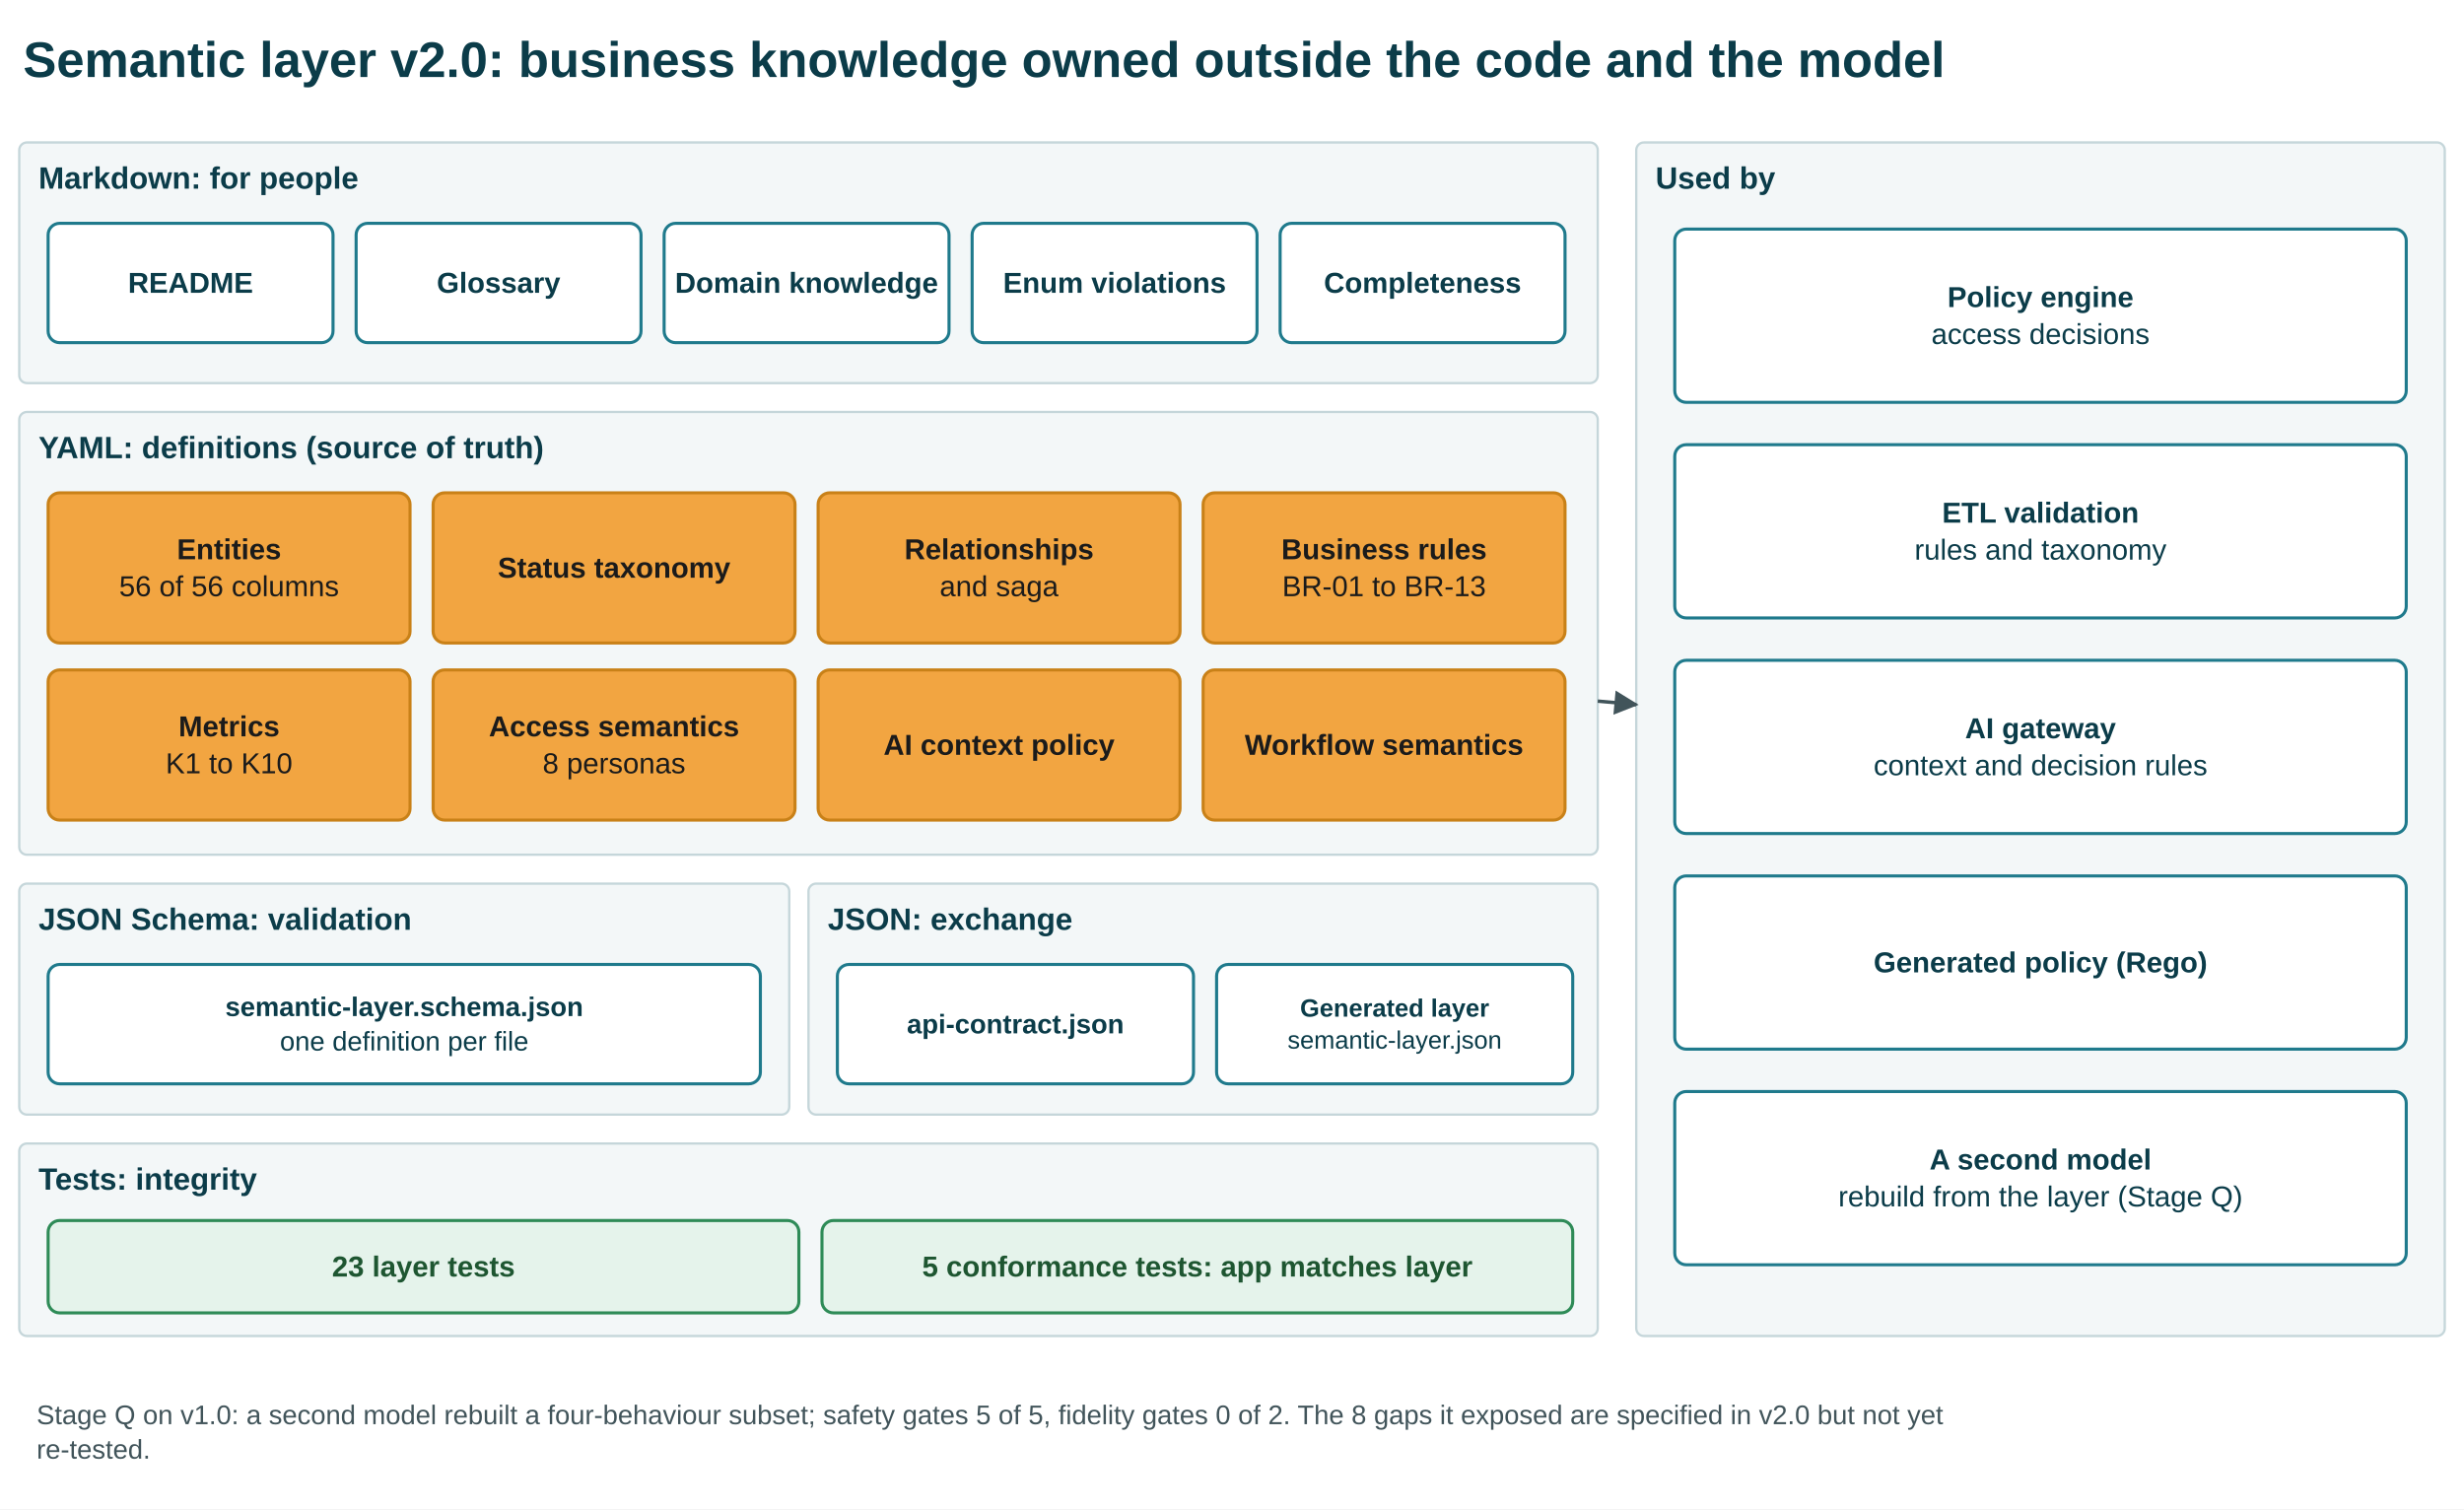
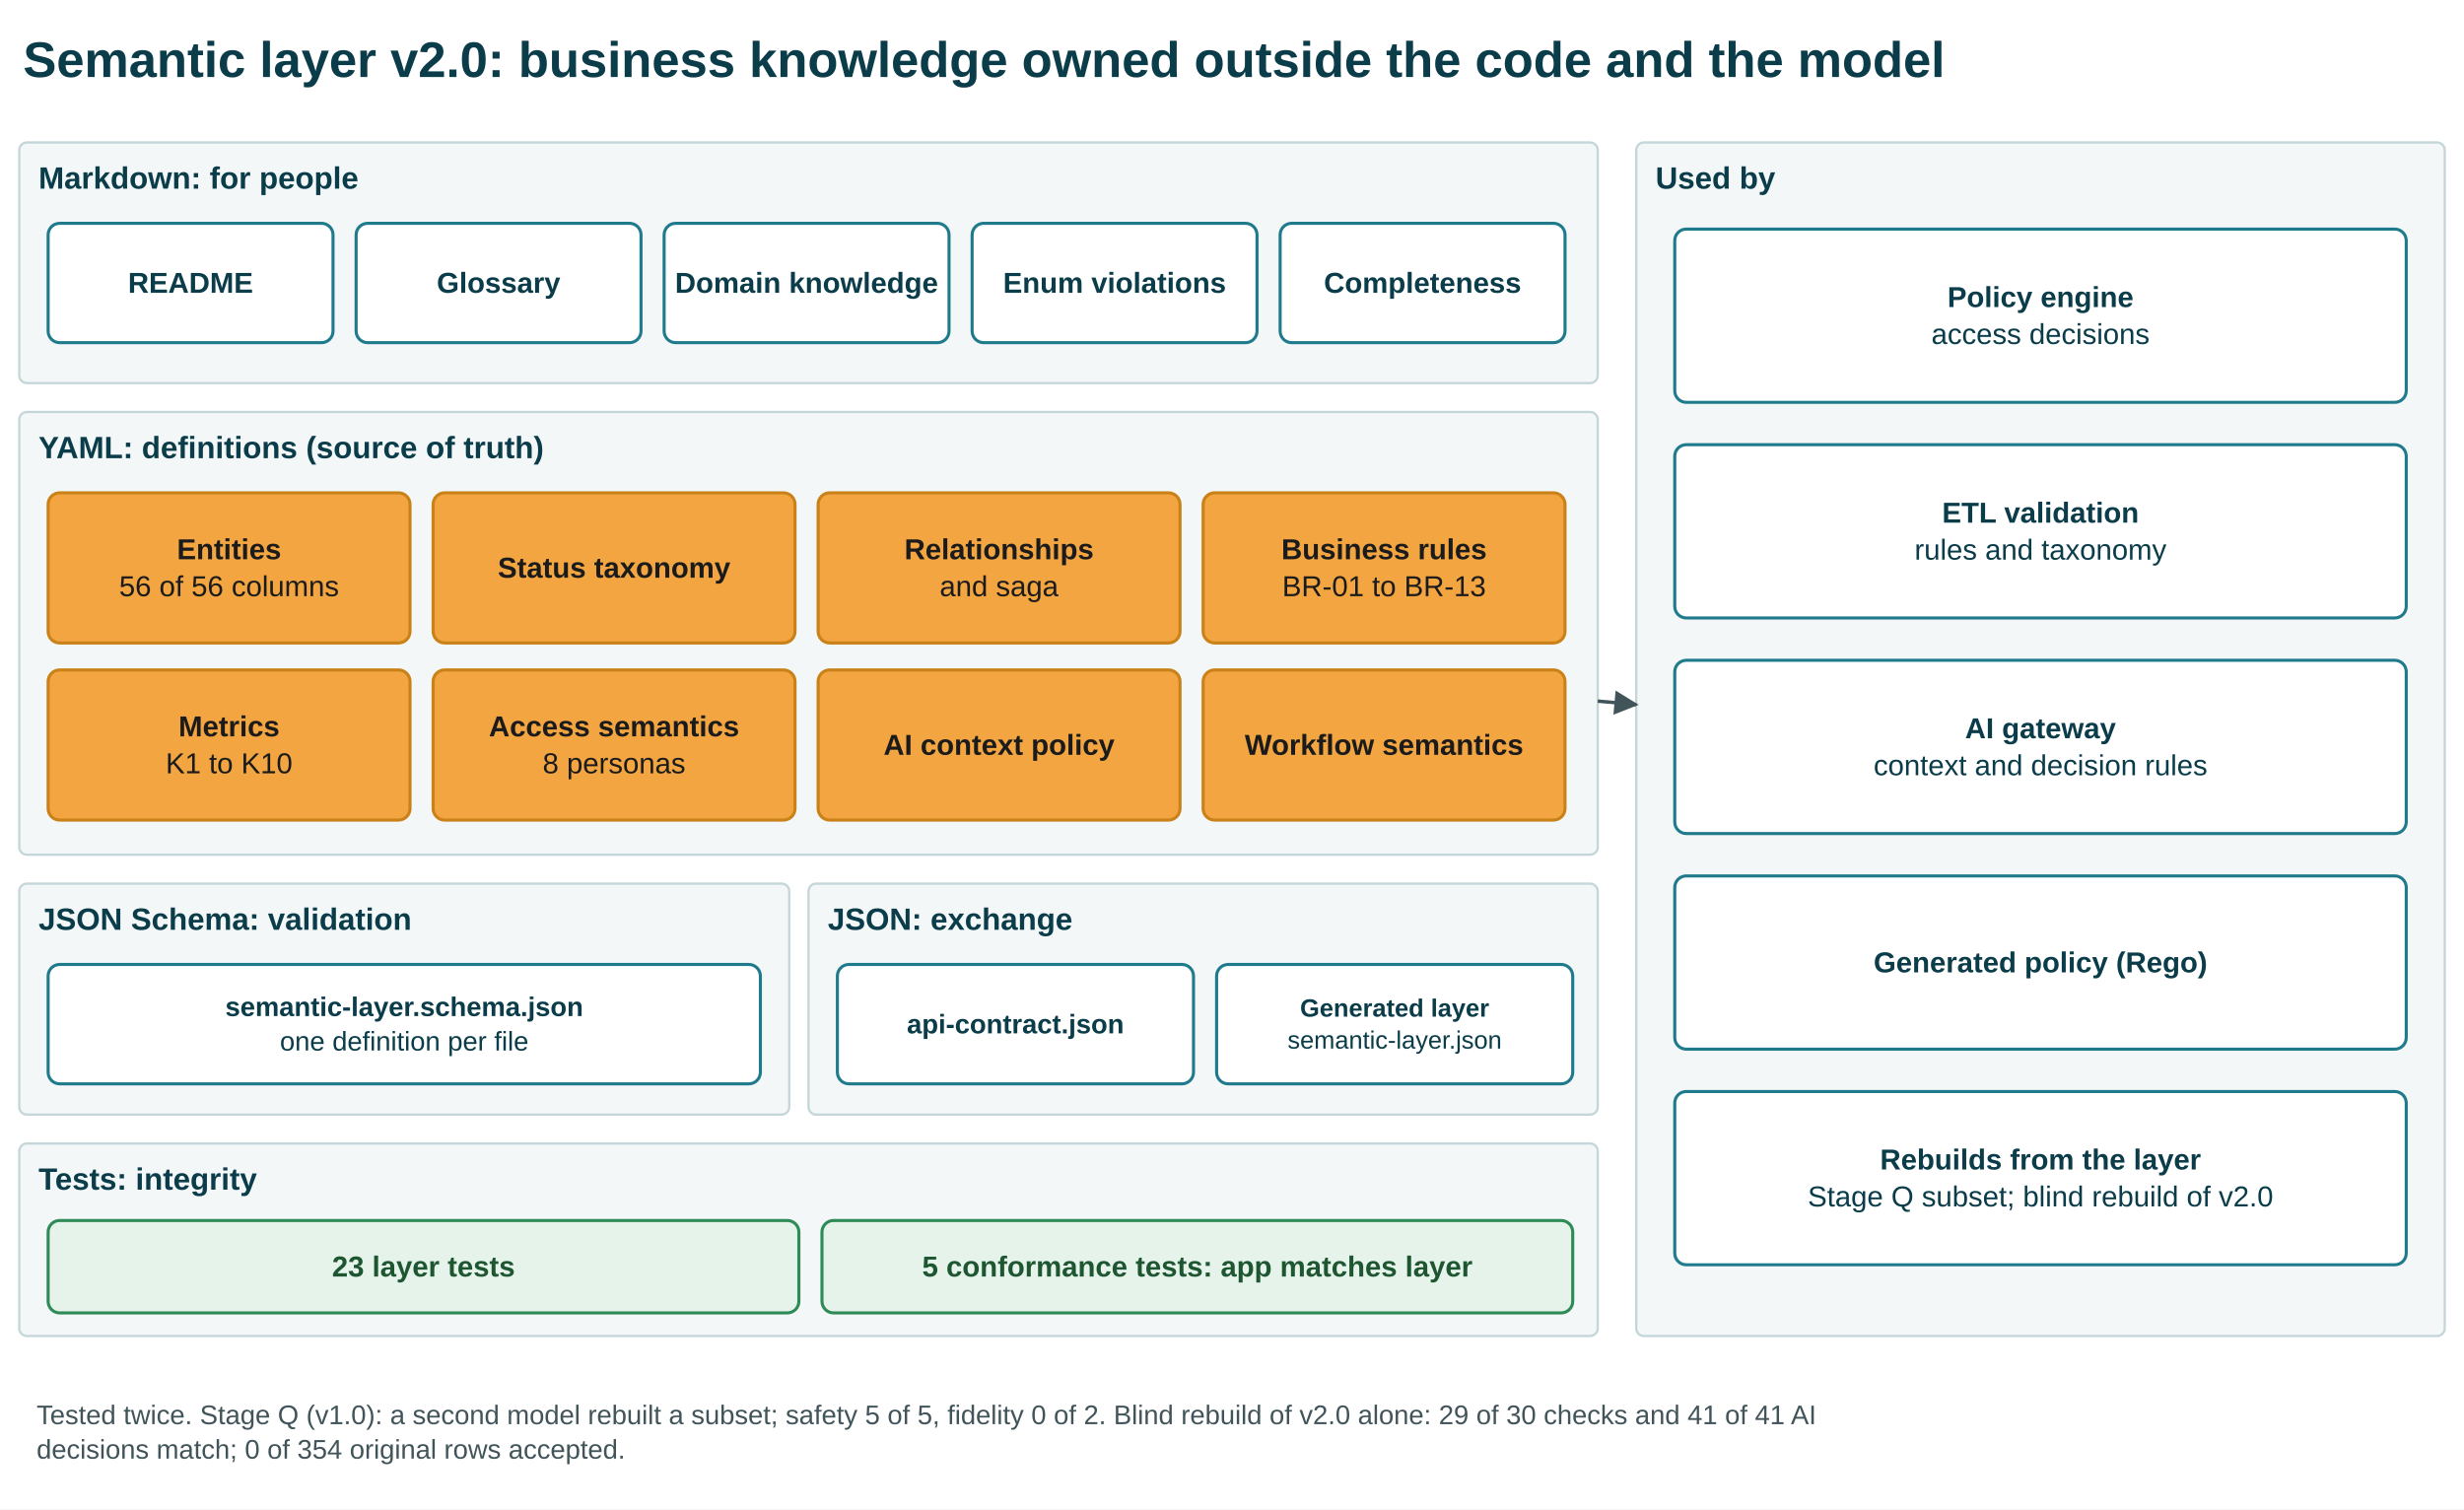
<svg xmlns="http://www.w3.org/2000/svg" width="1280" height="784" viewBox="0 0 1280 784" font-family="Arial, Helvetica, sans-serif">
  <defs>
    <marker id="ah" viewBox="0 0 10 10" refX="9" refY="5" markerWidth="7" markerHeight="7" orient="auto-start-reverse">
      <path d="M0,0 L10,5 L0,10 z" fill="#41545A" />
    </marker>
  </defs>
  <rect width="1280" height="784" fill="#FFFFFF" />
  <text x="12" y="40" font-size="26" font-weight="bold" fill="#0B3C49">Semantic layer v2.0: business knowledge owned outside the code and the model</text>
  <rect x="10" y="74" width="820" height="125" rx="4" fill="#F3F7F8" stroke="#C5D6DA" stroke-width="1.2" />
  <text x="20" y="98" font-size="16" font-weight="bold" fill="#0B3C49">Markdown: for people</text>
  <rect x="25" y="116" width="148" height="62" rx="6" fill="#FFFFFF" stroke="#1F7A8C" stroke-width="1.6" />
  <text x="99.0" y="152.1" font-size="15" text-anchor="middle" fill="#0B3C49" font-weight="bold">README</text>
  <rect x="185" y="116" width="148" height="62" rx="6" fill="#FFFFFF" stroke="#1F7A8C" stroke-width="1.6" />
  <text x="259.0" y="152.1" font-size="15" text-anchor="middle" fill="#0B3C49" font-weight="bold">Glossary</text>
  <rect x="345" y="116" width="148" height="62" rx="6" fill="#FFFFFF" stroke="#1F7A8C" stroke-width="1.6" />
  <text x="419.0" y="152.1" font-size="15" text-anchor="middle" fill="#0B3C49" font-weight="bold">Domain knowledge</text>
  <rect x="505" y="116" width="148" height="62" rx="6" fill="#FFFFFF" stroke="#1F7A8C" stroke-width="1.6" />
  <text x="579.0" y="152.1" font-size="15" text-anchor="middle" fill="#0B3C49" font-weight="bold">Enum violations</text>
  <rect x="665" y="116" width="148" height="62" rx="6" fill="#FFFFFF" stroke="#1F7A8C" stroke-width="1.6" />
  <text x="739.0" y="152.1" font-size="15" text-anchor="middle" fill="#0B3C49" font-weight="bold">Completeness</text>
  <rect x="10" y="214" width="820" height="230" rx="4" fill="#F3F7F8" stroke="#C5D6DA" stroke-width="1.2" />
  <text x="20" y="238" font-size="16" font-weight="bold" fill="#0B3C49">YAML: definitions (source of truth)</text>
  <rect x="25" y="256" width="188" height="78" rx="6" fill="#F2A541" stroke="#C98118" stroke-width="1.6" />
  <text x="119.0" y="290.5" font-size="15" text-anchor="middle" fill="#1B1B1B" font-weight="bold">Entities</text>
  <text x="119.0" y="309.7" font-size="15" text-anchor="middle" fill="#1B1B1B">56 of 56 columns</text>
  <rect x="225" y="256" width="188" height="78" rx="6" fill="#F2A541" stroke="#C98118" stroke-width="1.6" />
  <text x="319.0" y="300.1" font-size="15" text-anchor="middle" fill="#1B1B1B" font-weight="bold">Status taxonomy</text>
  <rect x="425" y="256" width="188" height="78" rx="6" fill="#F2A541" stroke="#C98118" stroke-width="1.6" />
  <text x="519.0" y="290.5" font-size="15" text-anchor="middle" fill="#1B1B1B" font-weight="bold">Relationships</text>
  <text x="519.0" y="309.7" font-size="15" text-anchor="middle" fill="#1B1B1B">and saga</text>
  <rect x="625" y="256" width="188" height="78" rx="6" fill="#F2A541" stroke="#C98118" stroke-width="1.6" />
  <text x="719.0" y="290.5" font-size="15" text-anchor="middle" fill="#1B1B1B" font-weight="bold">Business rules</text>
  <text x="719.0" y="309.7" font-size="15" text-anchor="middle" fill="#1B1B1B">BR-01 to BR-13</text>
  <rect x="25" y="348" width="188" height="78" rx="6" fill="#F2A541" stroke="#C98118" stroke-width="1.6" />
  <text x="119.0" y="382.5" font-size="15" text-anchor="middle" fill="#1B1B1B" font-weight="bold">Metrics</text>
  <text x="119.0" y="401.7" font-size="15" text-anchor="middle" fill="#1B1B1B">K1 to K10</text>
  <rect x="225" y="348" width="188" height="78" rx="6" fill="#F2A541" stroke="#C98118" stroke-width="1.6" />
  <text x="319.0" y="382.5" font-size="15" text-anchor="middle" fill="#1B1B1B" font-weight="bold">Access semantics</text>
  <text x="319.0" y="401.7" font-size="15" text-anchor="middle" fill="#1B1B1B">8 personas</text>
  <rect x="425" y="348" width="188" height="78" rx="6" fill="#F2A541" stroke="#C98118" stroke-width="1.6" />
  <text x="519.0" y="392.1" font-size="15" text-anchor="middle" fill="#1B1B1B" font-weight="bold">AI context policy</text>
  <rect x="625" y="348" width="188" height="78" rx="6" fill="#F2A541" stroke="#C98118" stroke-width="1.6" />
  <text x="719.0" y="392.1" font-size="15" text-anchor="middle" fill="#1B1B1B" font-weight="bold">Workflow semantics</text>
  <rect x="10" y="459" width="400" height="120" rx="4" fill="#F3F7F8" stroke="#C5D6DA" stroke-width="1.2" />
  <text x="20" y="483" font-size="16" font-weight="bold" fill="#0B3C49">JSON Schema: validation</text>
  <rect x="25" y="501" width="370" height="62" rx="6" fill="#FFFFFF" stroke="#1F7A8C" stroke-width="1.6" />
  <text x="210.0" y="527.8" font-size="14" text-anchor="middle" fill="#0B3C49" font-weight="bold">semantic-layer.schema.json</text>
  <text x="210.0" y="545.7" font-size="14" text-anchor="middle" fill="#0B3C49">one definition per file</text>
  <rect x="420" y="459" width="410" height="120" rx="4" fill="#F3F7F8" stroke="#C5D6DA" stroke-width="1.2" />
  <text x="430" y="483" font-size="16" font-weight="bold" fill="#0B3C49">JSON: exchange</text>
  <rect x="435" y="501" width="185" height="62" rx="6" fill="#FFFFFF" stroke="#1F7A8C" stroke-width="1.6" />
  <text x="527.5" y="536.8" font-size="14" text-anchor="middle" fill="#0B3C49" font-weight="bold">api-contract.json</text>
  <rect x="632" y="501" width="185" height="62" rx="6" fill="#FFFFFF" stroke="#1F7A8C" stroke-width="1.6" />
  <text x="724.5" y="528.1" font-size="13" text-anchor="middle" fill="#0B3C49" font-weight="bold">Generated layer</text>
  <text x="724.5" y="544.7" font-size="13" text-anchor="middle" fill="#0B3C49">semantic-layer.json</text>
  <rect x="10" y="594" width="820" height="100" rx="4" fill="#F3F7F8" stroke="#C5D6DA" stroke-width="1.2" />
  <text x="20" y="618" font-size="16" font-weight="bold" fill="#0B3C49">Tests: integrity</text>
  <rect x="25" y="634" width="390" height="48" rx="6" fill="#E5F3EB" stroke="#2E8B57" stroke-width="1.6" />
  <text x="220.0" y="663.1" font-size="15" text-anchor="middle" fill="#1E5631" font-weight="bold">23 layer tests</text>
  <rect x="427" y="634" width="390" height="48" rx="6" fill="#E5F3EB" stroke="#2E8B57" stroke-width="1.6" />
  <text x="622.0" y="663.1" font-size="15" text-anchor="middle" fill="#1E5631" font-weight="bold">5 conformance tests: app matches layer</text>
  <rect x="850" y="74" width="420" height="620" rx="4" fill="#F3F7F8" stroke="#C5D6DA" stroke-width="1.2" />
  <text x="860" y="98" font-size="16" font-weight="bold" fill="#0B3C49">Used by</text>
  <rect x="870" y="119" width="380" height="90" rx="6" fill="#FFFFFF" stroke="#1F7A8C" stroke-width="1.6" />
  <text x="1060.0" y="159.5" font-size="15" text-anchor="middle" fill="#0B3C49" font-weight="bold">Policy engine</text>
  <text x="1060.0" y="178.7" font-size="15" text-anchor="middle" fill="#0B3C49">access decisions</text>
  <rect x="870" y="231" width="380" height="90" rx="6" fill="#FFFFFF" stroke="#1F7A8C" stroke-width="1.6" />
  <text x="1060.0" y="271.5" font-size="15" text-anchor="middle" fill="#0B3C49" font-weight="bold">ETL validation</text>
  <text x="1060.0" y="290.7" font-size="15" text-anchor="middle" fill="#0B3C49">rules and taxonomy</text>
  <rect x="870" y="343" width="380" height="90" rx="6" fill="#FFFFFF" stroke="#1F7A8C" stroke-width="1.6" />
  <text x="1060.0" y="383.5" font-size="15" text-anchor="middle" fill="#0B3C49" font-weight="bold">AI gateway</text>
  <text x="1060.0" y="402.7" font-size="15" text-anchor="middle" fill="#0B3C49">context and decision rules</text>
  <rect x="870" y="455" width="380" height="90" rx="6" fill="#FFFFFF" stroke="#1F7A8C" stroke-width="1.6" />
  <text x="1060.0" y="505.1" font-size="15" text-anchor="middle" fill="#0B3C49" font-weight="bold">Generated policy (Rego)</text>
  <rect x="870" y="567" width="380" height="90" rx="6" fill="#FFFFFF" stroke="#1F7A8C" stroke-width="1.6" />
-   <text x="1060.0" y="607.5" font-size="15" text-anchor="middle" fill="#0B3C49" font-weight="bold">A second model</text>
-   <text x="1060.0" y="626.7" font-size="15" text-anchor="middle" fill="#0B3C49">rebuild from the layer (Stage Q)</text>
+   <text x="1060.0" y="607.5" font-size="15" text-anchor="middle" fill="#0B3C49" font-weight="bold">Rebuilds from the layer</text>
+   <text x="1060.0" y="626.7" font-size="15" text-anchor="middle" fill="#0B3C49">Stage Q subset; blind rebuild of v2.0</text>
  <rect x="10" y="709" width="1260" height="70" rx="6" fill="#FFFFFF" stroke="#FFFFFF" stroke-width="0" />
-   <text x="19" y="739.8" font-size="14" fill="#41545A" xml:space="preserve">Stage Q on v1.0: a second model rebuilt a four-behaviour subset; safety gates 5 of 5, fidelity gates 0 of 2. The 8 gaps it exposed are specified in v2.0 but not yet</text>
-   <text x="19" y="757.7" font-size="14" fill="#41545A" xml:space="preserve">re-tested.</text>
+   <text x="19" y="739.8" font-size="14" fill="#41545A" xml:space="preserve">Tested twice. Stage Q (v1.0): a second model rebuilt a subset; safety 5 of 5, fidelity 0 of 2. Blind rebuild of v2.0 alone: 29 of 30 checks and 41 of 41 AI</text>
+   <text x="19" y="757.7" font-size="14" fill="#41545A" xml:space="preserve">decisions match; 0 of 354 original rows accepted.</text>
  <line x1="830.0" y1="364.2" x2="850.0" y2="366.0" stroke="#41545A" stroke-width="1.8" marker-end="url(#ah)" />
</svg>
